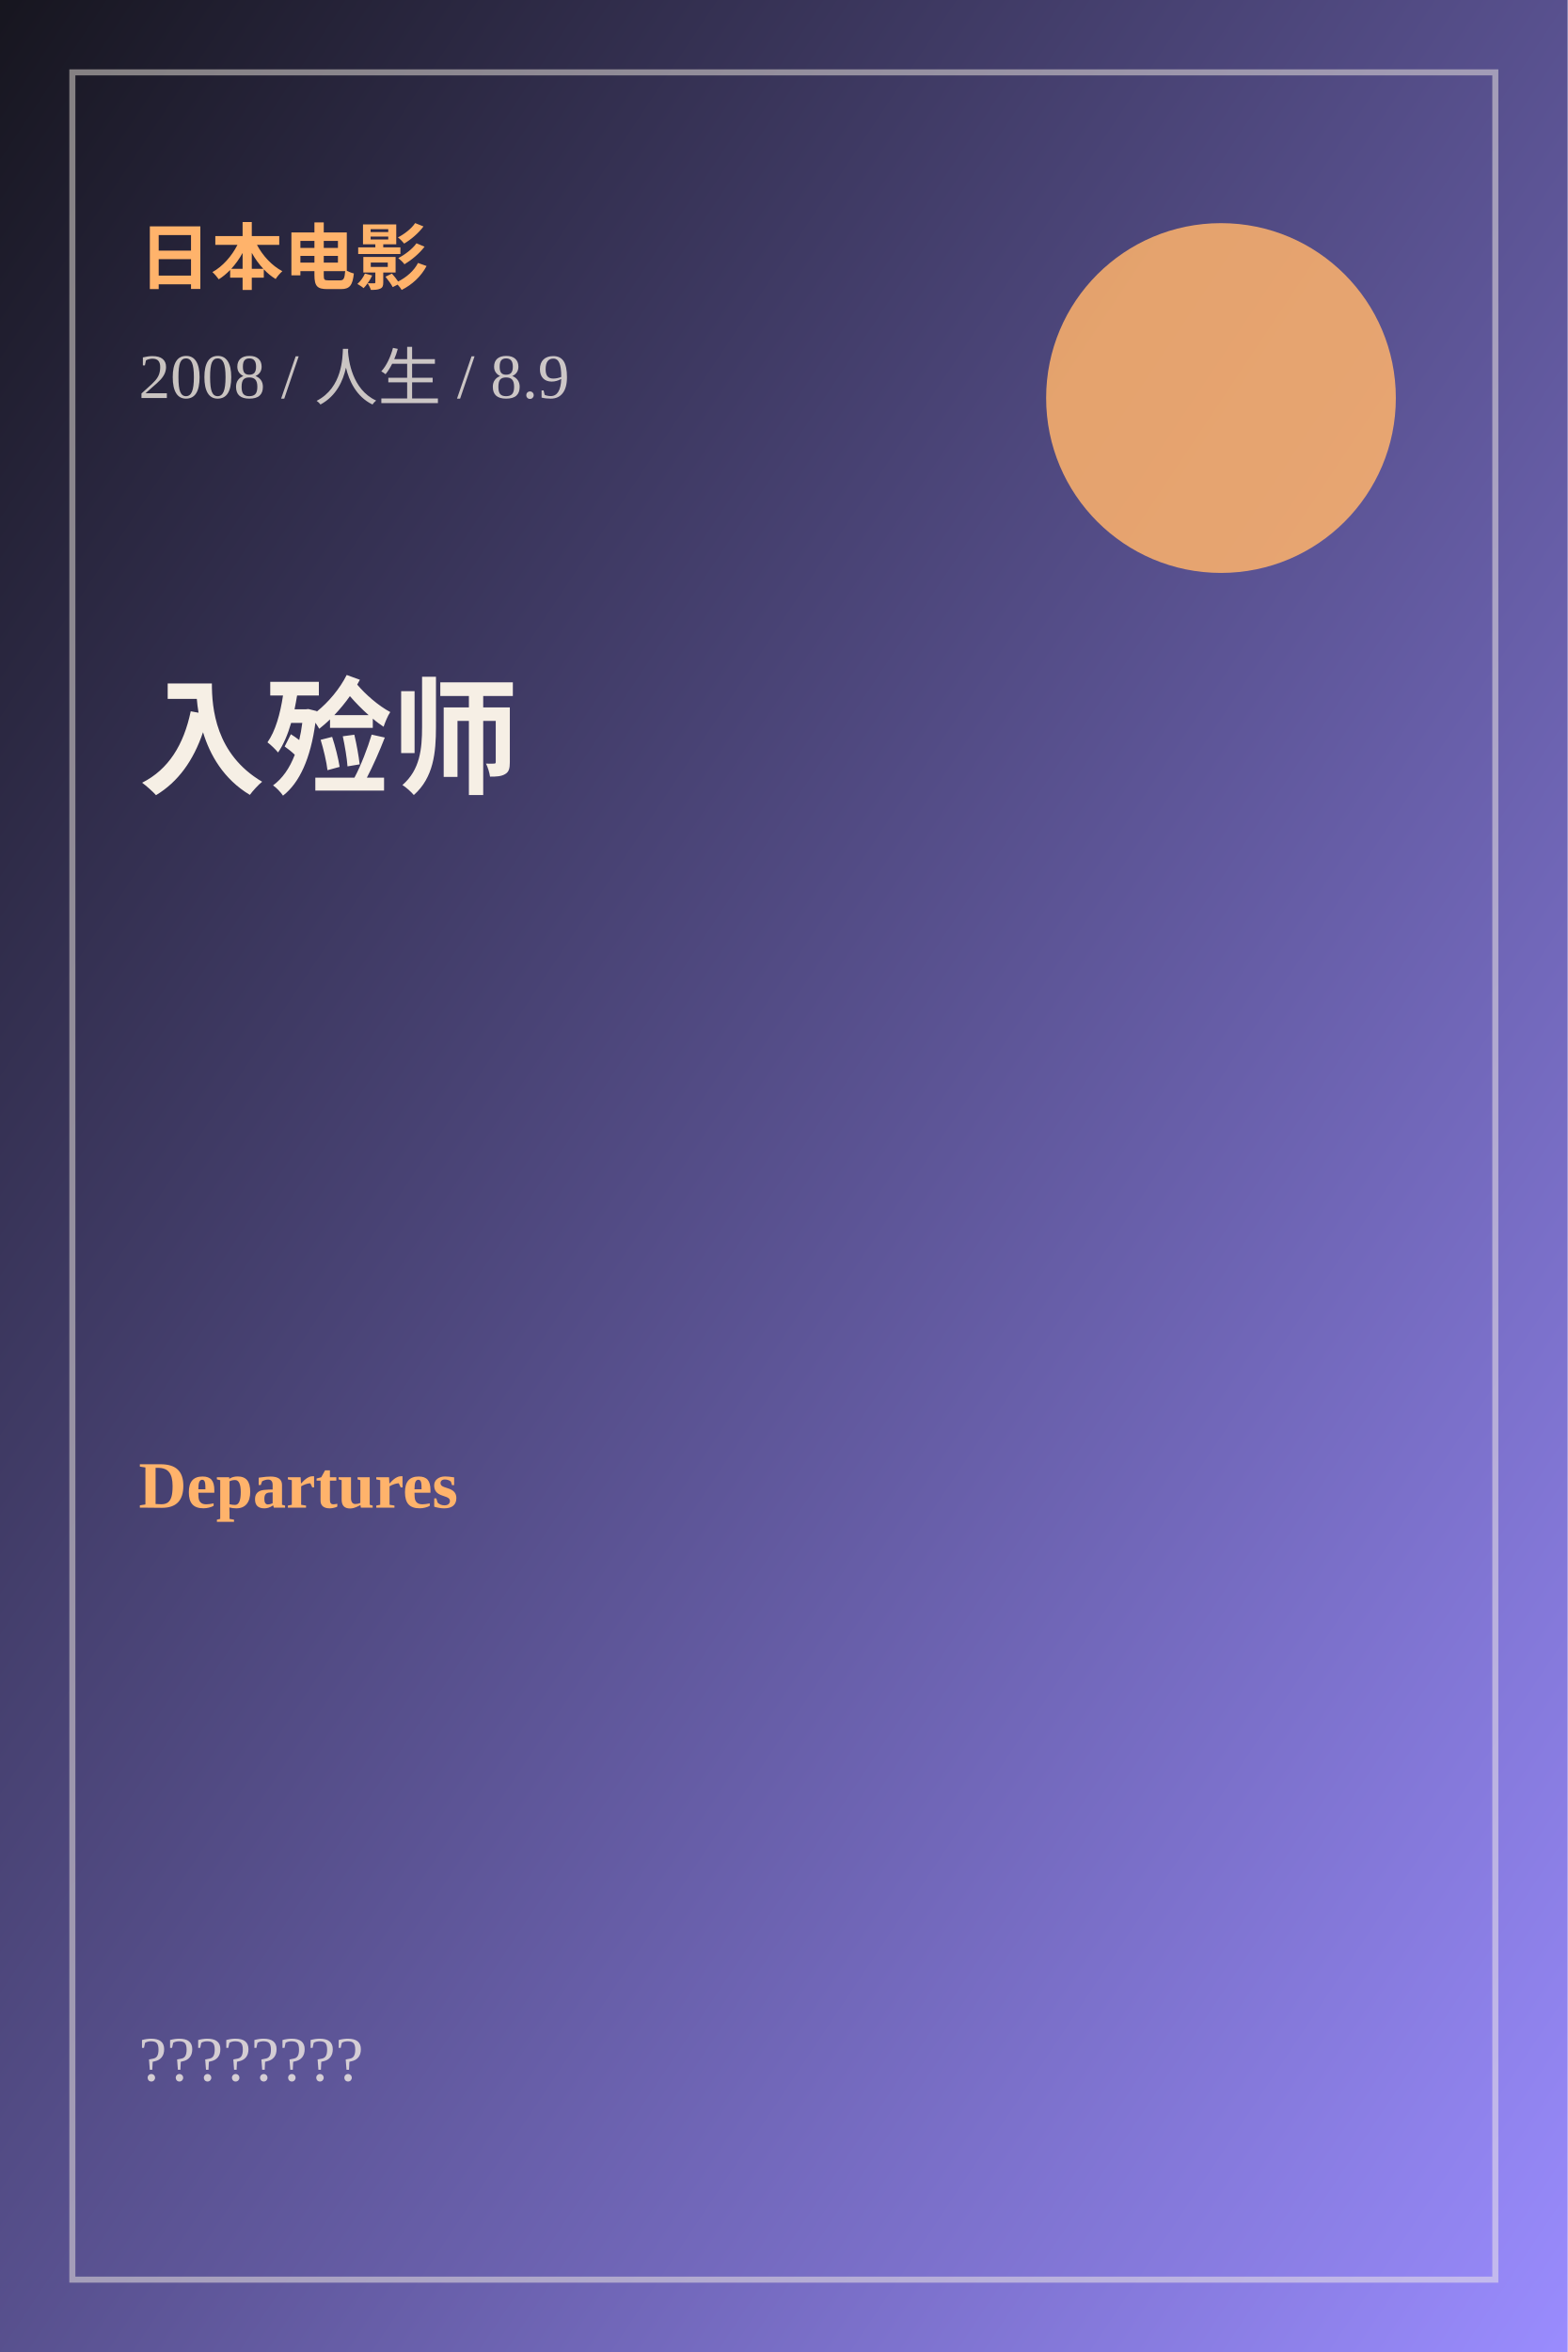
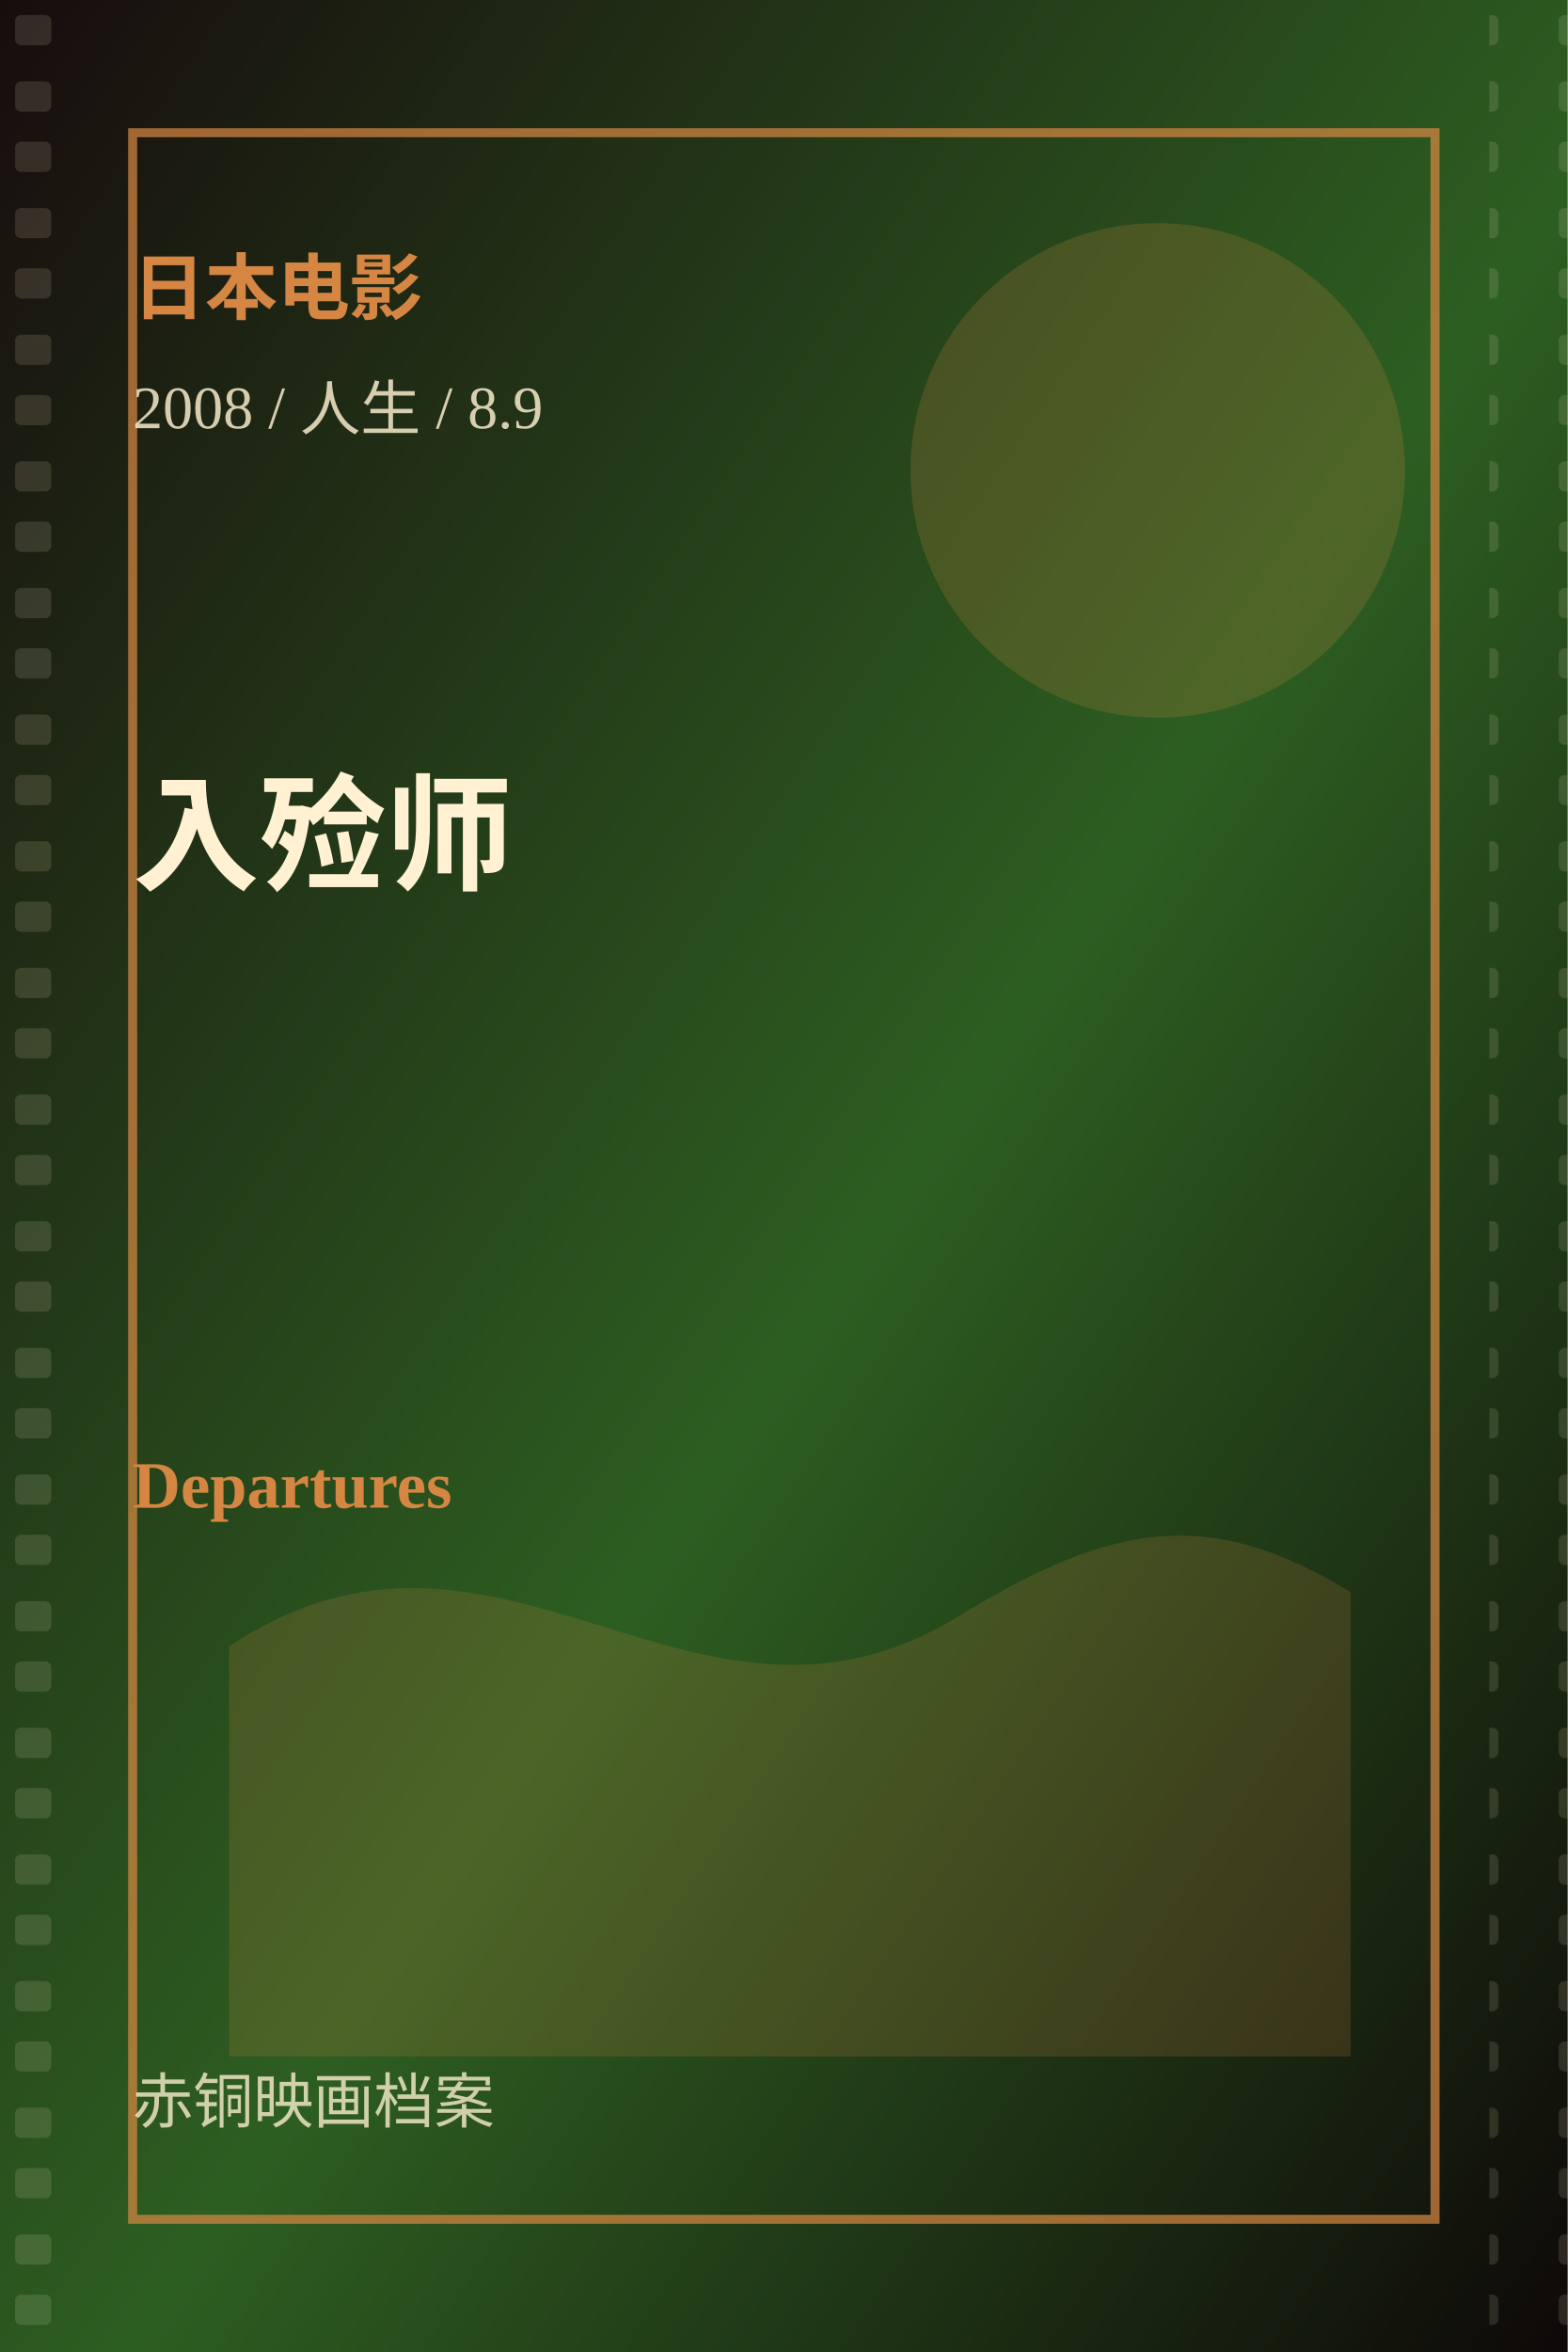
<svg xmlns="http://www.w3.org/2000/svg" width="520" height="780" viewBox="0 0 520 780">
  <defs>
-     <linearGradient id="g" x1="0" y1="0" x2="1" y2="1">
-       <stop offset="0" stop-color="#16151e" />
-       <stop offset="1" stop-color="#9a8cff" />
+     <linearGradient id="bg" x1="0" y1="0" x2="1" y2="1">
+       <stop offset="0" stop-color="#170c0d" />
+       <stop offset=".54" stop-color="hsl(108 48% 25%)" />
+       <stop offset="1" stop-color="#0e0808" />
    </linearGradient>
+     <pattern id="film" width="32" height="42" patternUnits="userSpaceOnUse">
+       <rect width="32" height="42" fill="transparent" />
+       <rect x="5" y="5" width="12" height="10" rx="2" fill="#fff1d2" opacity=".28" />
+       <rect x="5" y="27" width="12" height="10" rx="2" fill="#fff1d2" opacity=".28" />
+     </pattern>
  </defs>
-   <rect width="520" height="780" fill="url(#g)" />
-   <rect x="24" y="24" width="472" height="732" fill="none" stroke="#f6efe5" stroke-opacity=".48" stroke-width="2" />
-   <circle cx="405" cy="132" r="58" fill="#ffb36b" opacity=".85" />
-   <text x="46" y="94" fill="#ffb36b" font-size="24" font-weight="900">日本电影</text>
-   <text x="46" y="132" fill="#f6efe5" font-size="21" opacity=".78">2008 / 人生 / 8.9</text>
-   <text x="46" y="260" fill="#f6efe5" font-size="42" font-weight="900">入殓师</text>
-   <text x="46" y="500" fill="#ffb36b" font-size="22" font-weight="800">Departures</text>
-   <text x="46" y="690" fill="#f6efe5" font-size="21" opacity=".78">????????</text>
+   <rect width="520" height="780" fill="url(#bg)" />
+   <rect x="0" y="0" width="26" height="780" fill="url(#film)" opacity=".45" />
+   <rect x="494" y="0" width="26" height="780" fill="url(#film)" opacity=".45" />
+   <rect x="44" y="44" width="432" height="692" fill="none" stroke="#d48642" stroke-width="3" opacity=".72" />
+   <circle cx="384" cy="156" r="82" fill="#d48642" opacity=".2" />
+   <path d="M76 546 C166 486 230 590 318 536 C370 504 402 500 448 528 L448 682 L76 682 Z" fill="#d48642" opacity=".18" />
+   <text x="44" y="104" fill="#d48642" font-size="24" font-weight="900">日本电影</text>
+   <text x="44" y="142" fill="#fff1d2" font-size="20" opacity=".82">2008 / 人生 / 8.9</text>
+   <text x="44" y="292" fill="#fff1d2" font-size="42" font-weight="900">入殓师</text>
+   <text x="44" y="500" fill="#d48642" font-size="22" font-weight="800">Departures</text>
+   <text x="44" y="704" fill="#fff1d2" font-size="20" opacity=".78">赤铜映画档案</text>
</svg>
